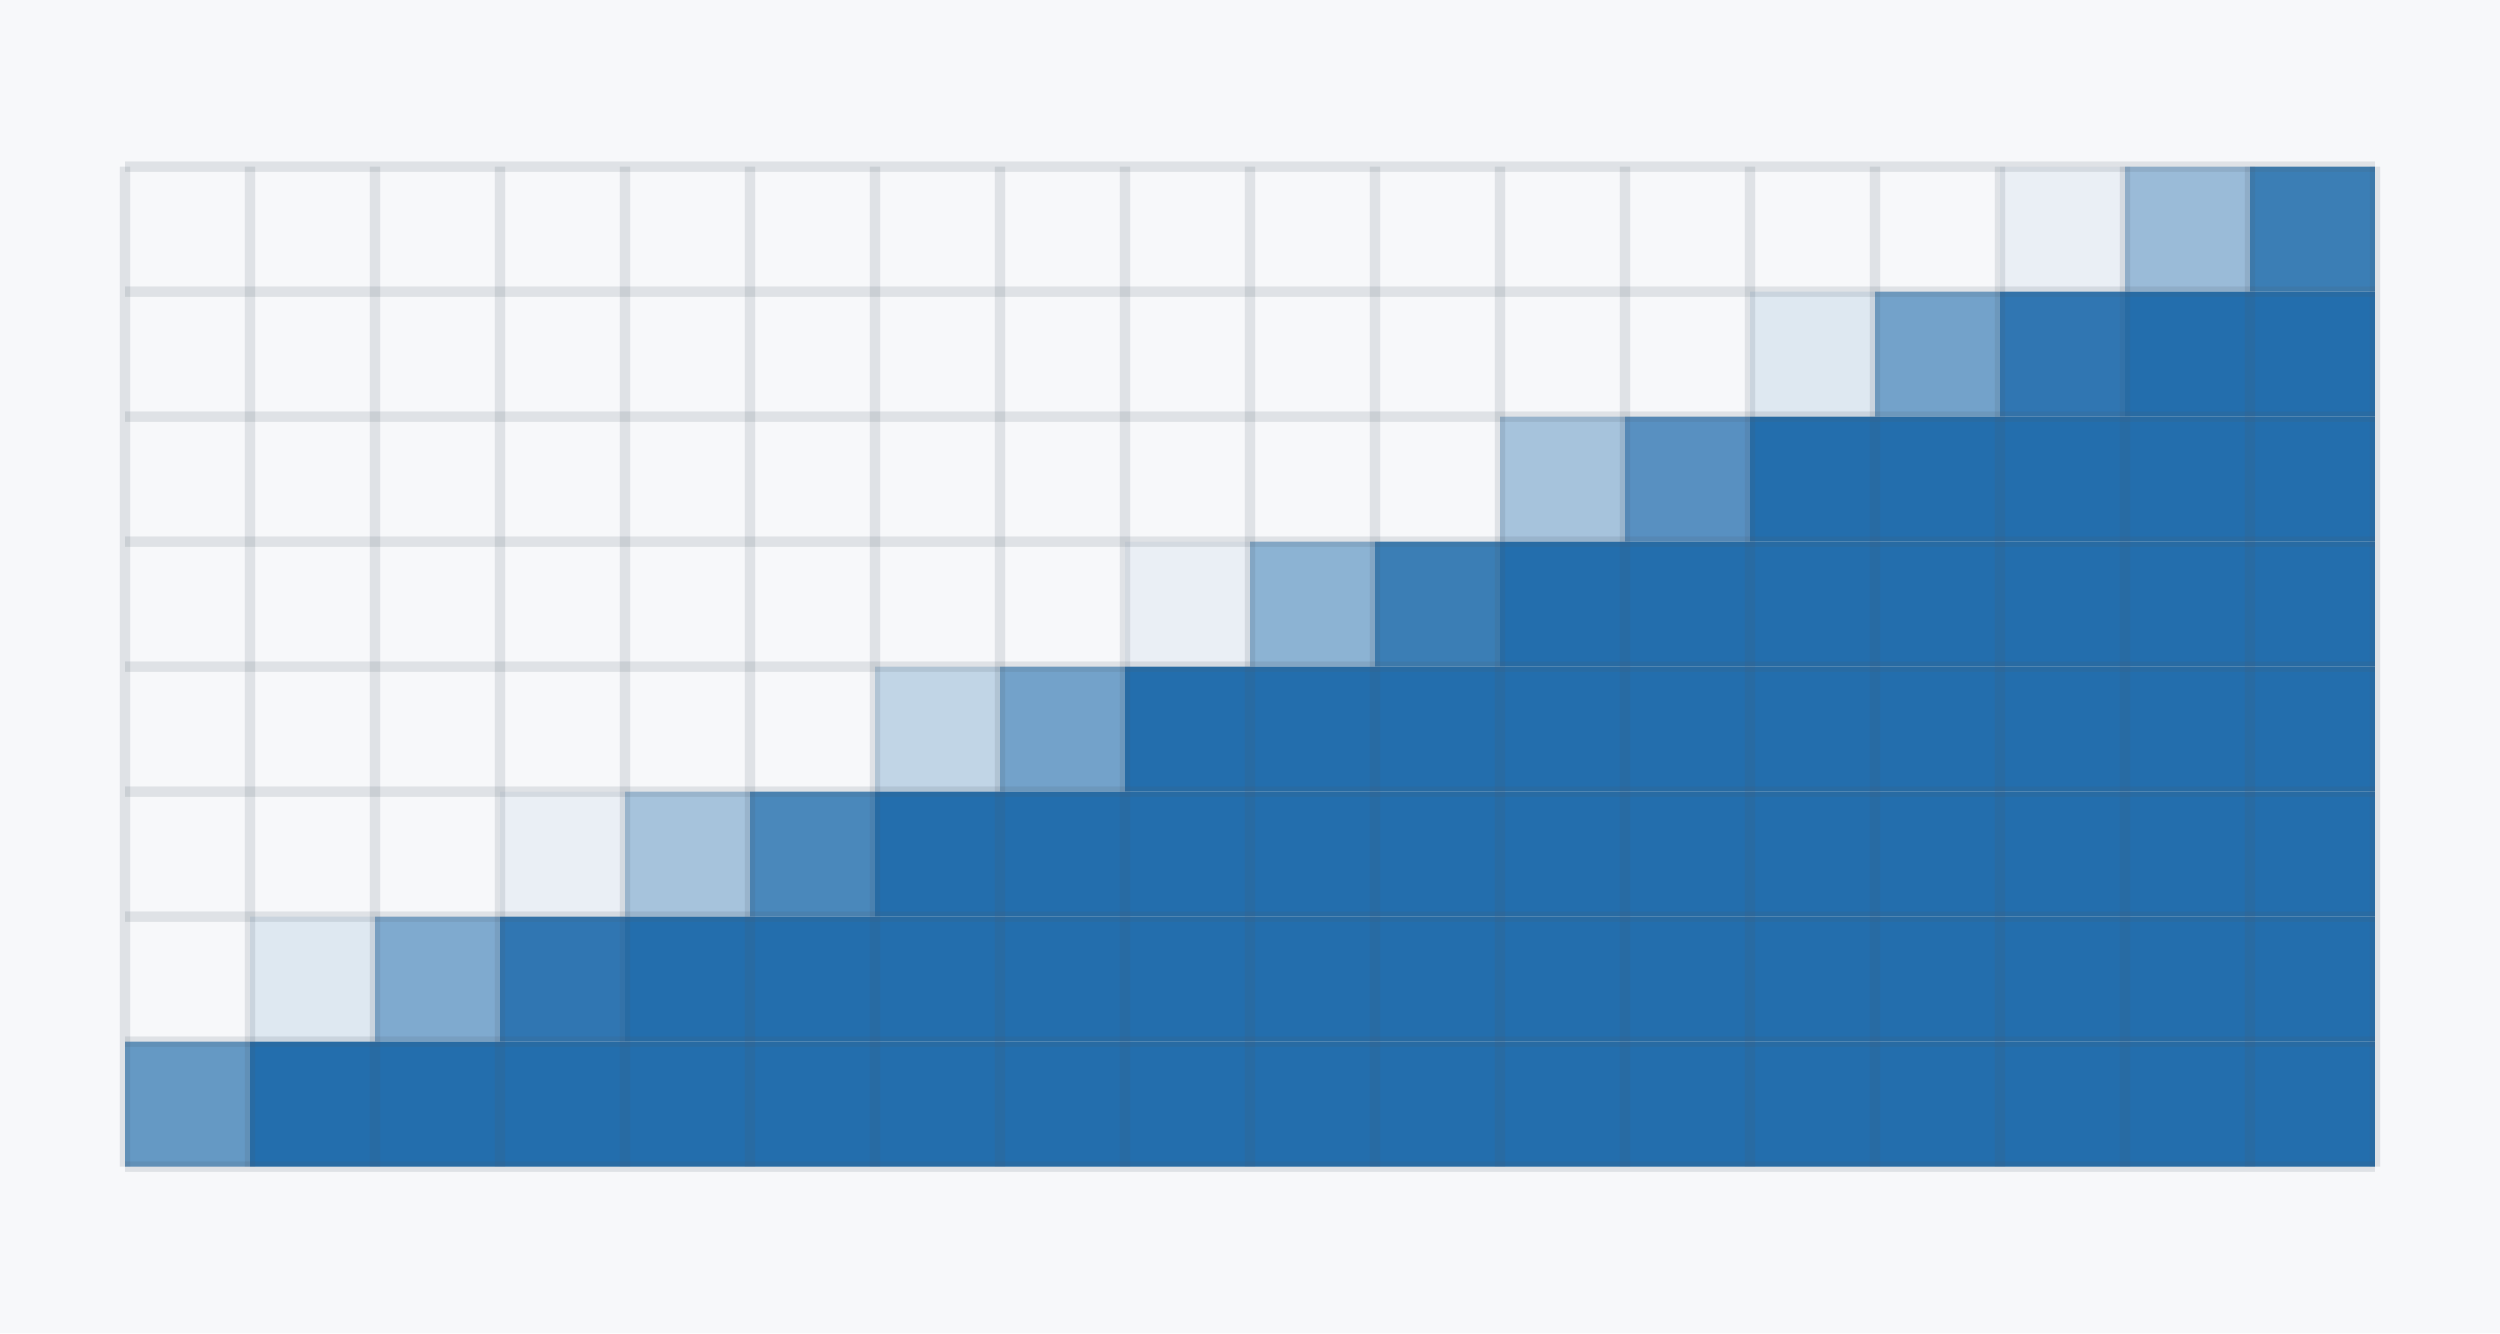
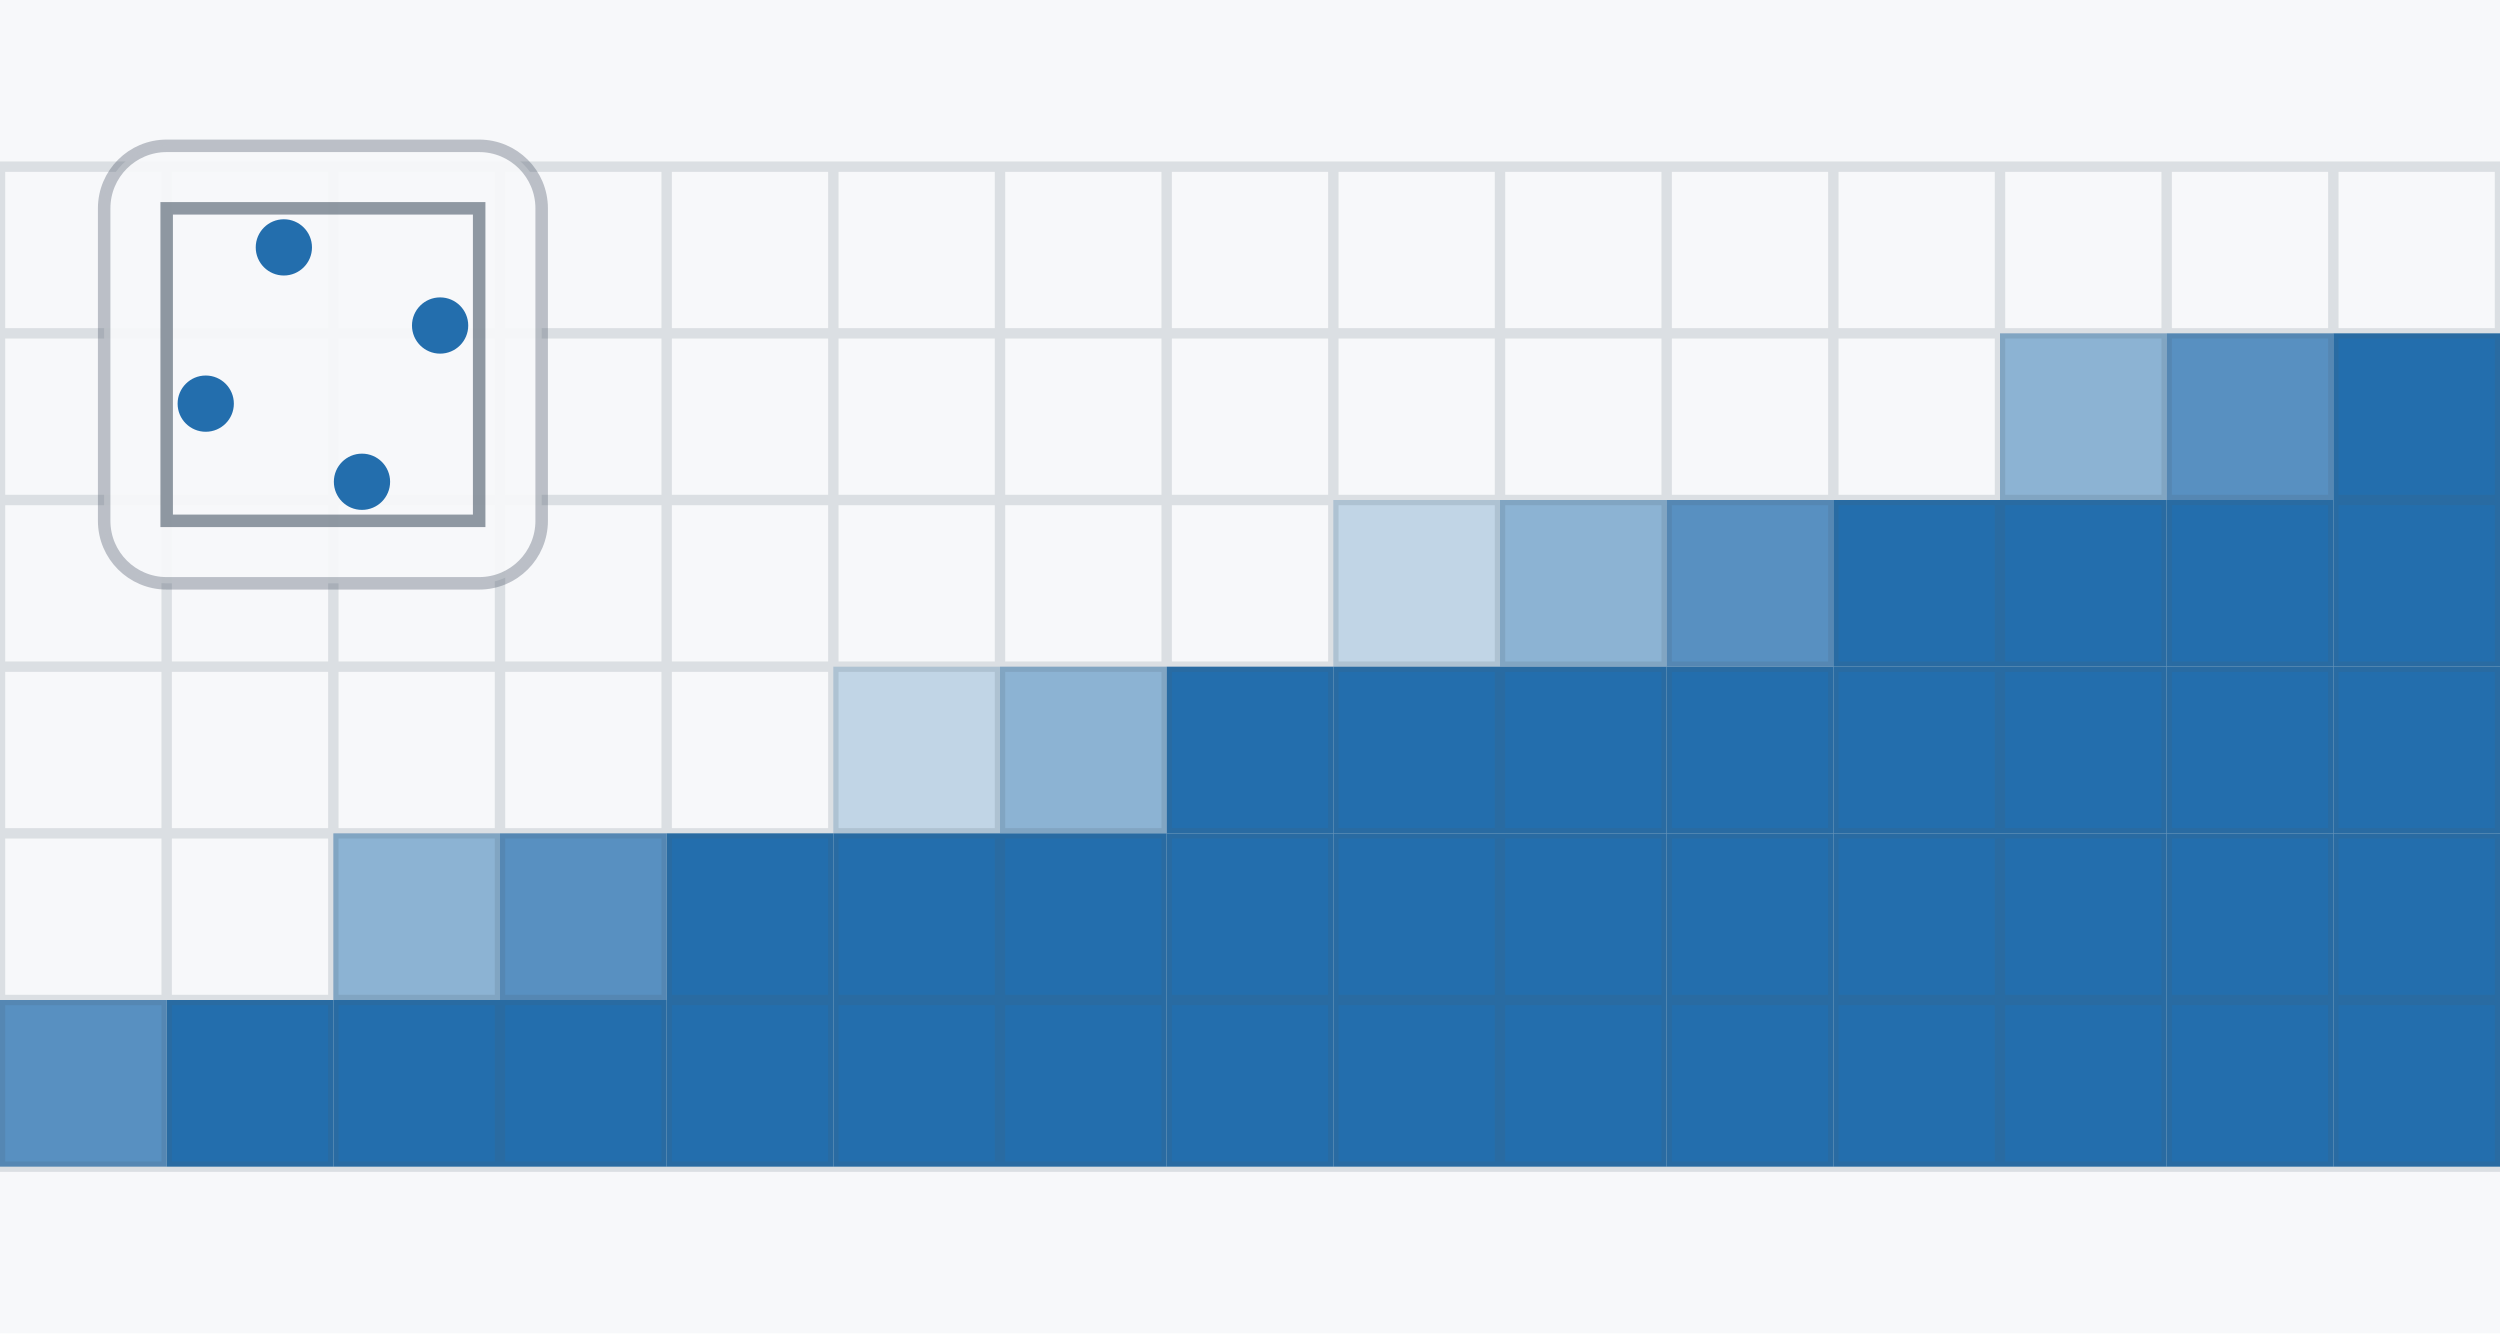
<svg xmlns="http://www.w3.org/2000/svg" viewBox="0 0 120 64" width="120" height="64">
  <rect width="120" height="64" fill="#F7F8FA" />
-   <rect x="96" y="8" width="6" height="6" fill="#236EAD" fill-opacity="0.06" />
-   <rect x="102" y="8" width="6" height="6" fill="#236EAD" fill-opacity="0.44" />
-   <rect x="108" y="8" width="6" height="6" fill="#236EAD" fill-opacity="0.88" />
-   <rect x="84" y="14" width="6" height="6" fill="#236EAD" fill-opacity="0.12" />
-   <rect x="90" y="14" width="6" height="6" fill="#236EAD" fill-opacity="0.62" />
-   <rect x="96" y="14" width="6" height="6" fill="#236EAD" fill-opacity="0.94" />
-   <rect x="102" y="14" width="6" height="6" fill="#236EAD" fill-opacity="1.00" />
-   <rect x="108" y="14" width="6" height="6" fill="#236EAD" fill-opacity="1.00" />
-   <rect x="72" y="20" width="6" height="6" fill="#236EAD" fill-opacity="0.38" />
-   <rect x="78" y="20" width="6" height="6" fill="#236EAD" fill-opacity="0.75" />
-   <rect x="84" y="20" width="6" height="6" fill="#236EAD" fill-opacity="1.00" />
-   <rect x="90" y="20" width="6" height="6" fill="#236EAD" fill-opacity="1.00" />
-   <rect x="96" y="20" width="6" height="6" fill="#236EAD" fill-opacity="1.00" />
-   <rect x="102" y="20" width="6" height="6" fill="#236EAD" fill-opacity="1.00" />
-   <rect x="108" y="20" width="6" height="6" fill="#236EAD" fill-opacity="1.00" />
-   <rect x="54" y="26" width="6" height="6" fill="#236EAD" fill-opacity="0.06" />
-   <rect x="60" y="26" width="6" height="6" fill="#236EAD" fill-opacity="0.50" />
-   <rect x="66" y="26" width="6" height="6" fill="#236EAD" fill-opacity="0.88" />
-   <rect x="72" y="26" width="6" height="6" fill="#236EAD" fill-opacity="1.00" />
-   <rect x="78" y="26" width="6" height="6" fill="#236EAD" fill-opacity="1.00" />
-   <rect x="84" y="26" width="6" height="6" fill="#236EAD" fill-opacity="1.00" />
-   <rect x="90" y="26" width="6" height="6" fill="#236EAD" fill-opacity="1.00" />
-   <rect x="96" y="26" width="6" height="6" fill="#236EAD" fill-opacity="1.00" />
-   <rect x="102" y="26" width="6" height="6" fill="#236EAD" fill-opacity="1.00" />
-   <rect x="108" y="26" width="6" height="6" fill="#236EAD" fill-opacity="1.00" />
-   <rect x="42" y="32" width="6" height="6" fill="#236EAD" fill-opacity="0.25" />
-   <rect x="48" y="32" width="6" height="6" fill="#236EAD" fill-opacity="0.62" />
-   <rect x="54" y="32" width="6" height="6" fill="#236EAD" fill-opacity="1.00" />
-   <rect x="60" y="32" width="6" height="6" fill="#236EAD" fill-opacity="1.00" />
-   <rect x="66" y="32" width="6" height="6" fill="#236EAD" fill-opacity="1.00" />
-   <rect x="72" y="32" width="6" height="6" fill="#236EAD" fill-opacity="1.00" />
-   <rect x="78" y="32" width="6" height="6" fill="#236EAD" fill-opacity="1.00" />
-   <rect x="84" y="32" width="6" height="6" fill="#236EAD" fill-opacity="1.00" />
-   <rect x="90" y="32" width="6" height="6" fill="#236EAD" fill-opacity="1.00" />
-   <rect x="96" y="32" width="6" height="6" fill="#236EAD" fill-opacity="1.00" />
-   <rect x="102" y="32" width="6" height="6" fill="#236EAD" fill-opacity="1.00" />
-   <rect x="108" y="32" width="6" height="6" fill="#236EAD" fill-opacity="1.00" />
-   <rect x="24" y="38" width="6" height="6" fill="#236EAD" fill-opacity="0.06" />
-   <rect x="30" y="38" width="6" height="6" fill="#236EAD" fill-opacity="0.38" />
-   <rect x="36" y="38" width="6" height="6" fill="#236EAD" fill-opacity="0.81" />
-   <rect x="42" y="38" width="6" height="6" fill="#236EAD" fill-opacity="1.00" />
-   <rect x="48" y="38" width="6" height="6" fill="#236EAD" fill-opacity="1.00" />
-   <rect x="54" y="38" width="6" height="6" fill="#236EAD" fill-opacity="1.00" />
-   <rect x="60" y="38" width="6" height="6" fill="#236EAD" fill-opacity="1.00" />
-   <rect x="66" y="38" width="6" height="6" fill="#236EAD" fill-opacity="1.00" />
-   <rect x="72" y="38" width="6" height="6" fill="#236EAD" fill-opacity="1.00" />
-   <rect x="78" y="38" width="6" height="6" fill="#236EAD" fill-opacity="1.00" />
-   <rect x="84" y="38" width="6" height="6" fill="#236EAD" fill-opacity="1.00" />
-   <rect x="90" y="38" width="6" height="6" fill="#236EAD" fill-opacity="1.00" />
-   <rect x="96" y="38" width="6" height="6" fill="#236EAD" fill-opacity="1.00" />
-   <rect x="102" y="38" width="6" height="6" fill="#236EAD" fill-opacity="1.00" />
-   <rect x="108" y="38" width="6" height="6" fill="#236EAD" fill-opacity="1.00" />
-   <rect x="12" y="44" width="6" height="6" fill="#236EAD" fill-opacity="0.12" />
-   <rect x="18" y="44" width="6" height="6" fill="#236EAD" fill-opacity="0.56" />
-   <rect x="24" y="44" width="6" height="6" fill="#236EAD" fill-opacity="0.94" />
-   <rect x="30" y="44" width="6" height="6" fill="#236EAD" fill-opacity="1.00" />
-   <rect x="36" y="44" width="6" height="6" fill="#236EAD" fill-opacity="1.00" />
-   <rect x="42" y="44" width="6" height="6" fill="#236EAD" fill-opacity="1.00" />
-   <rect x="48" y="44" width="6" height="6" fill="#236EAD" fill-opacity="1.00" />
-   <rect x="54" y="44" width="6" height="6" fill="#236EAD" fill-opacity="1.00" />
-   <rect x="60" y="44" width="6" height="6" fill="#236EAD" fill-opacity="1.00" />
-   <rect x="66" y="44" width="6" height="6" fill="#236EAD" fill-opacity="1.00" />
-   <rect x="72" y="44" width="6" height="6" fill="#236EAD" fill-opacity="1.00" />
-   <rect x="78" y="44" width="6" height="6" fill="#236EAD" fill-opacity="1.00" />
-   <rect x="84" y="44" width="6" height="6" fill="#236EAD" fill-opacity="1.00" />
-   <rect x="90" y="44" width="6" height="6" fill="#236EAD" fill-opacity="1.00" />
-   <rect x="96" y="44" width="6" height="6" fill="#236EAD" fill-opacity="1.00" />
-   <rect x="102" y="44" width="6" height="6" fill="#236EAD" fill-opacity="1.00" />
-   <rect x="108" y="44" width="6" height="6" fill="#236EAD" fill-opacity="1.00" />
-   <rect x="6" y="50" width="6" height="6" fill="#236EAD" fill-opacity="0.69" />
-   <rect x="12" y="50" width="6" height="6" fill="#236EAD" fill-opacity="1.00" />
-   <rect x="18" y="50" width="6" height="6" fill="#236EAD" fill-opacity="1.00" />
-   <rect x="24" y="50" width="6" height="6" fill="#236EAD" fill-opacity="1.00" />
-   <rect x="30" y="50" width="6" height="6" fill="#236EAD" fill-opacity="1.00" />
-   <rect x="36" y="50" width="6" height="6" fill="#236EAD" fill-opacity="1.00" />
-   <rect x="42" y="50" width="6" height="6" fill="#236EAD" fill-opacity="1.00" />
-   <rect x="48" y="50" width="6" height="6" fill="#236EAD" fill-opacity="1.00" />
-   <rect x="54" y="50" width="6" height="6" fill="#236EAD" fill-opacity="1.00" />
-   <rect x="60" y="50" width="6" height="6" fill="#236EAD" fill-opacity="1.00" />
-   <rect x="66" y="50" width="6" height="6" fill="#236EAD" fill-opacity="1.00" />
-   <rect x="72" y="50" width="6" height="6" fill="#236EAD" fill-opacity="1.00" />
-   <rect x="78" y="50" width="6" height="6" fill="#236EAD" fill-opacity="1.00" />
-   <rect x="84" y="50" width="6" height="6" fill="#236EAD" fill-opacity="1.00" />
-   <rect x="90" y="50" width="6" height="6" fill="#236EAD" fill-opacity="1.00" />
-   <rect x="96" y="50" width="6" height="6" fill="#236EAD" fill-opacity="1.00" />
-   <rect x="102" y="50" width="6" height="6" fill="#236EAD" fill-opacity="1.00" />
-   <rect x="108" y="50" width="6" height="6" fill="#236EAD" fill-opacity="1.00" />
-   <path d="M6 8v48" stroke="#4A5868" stroke-opacity=".14" stroke-width=".5" />
-   <path d="M12 8v48" stroke="#4A5868" stroke-opacity=".14" stroke-width=".5" />
-   <path d="M18 8v48" stroke="#4A5868" stroke-opacity=".14" stroke-width=".5" />
-   <path d="M24 8v48" stroke="#4A5868" stroke-opacity=".14" stroke-width=".5" />
-   <path d="M30 8v48" stroke="#4A5868" stroke-opacity=".14" stroke-width=".5" />
-   <path d="M36 8v48" stroke="#4A5868" stroke-opacity=".14" stroke-width=".5" />
-   <path d="M42 8v48" stroke="#4A5868" stroke-opacity=".14" stroke-width=".5" />
-   <path d="M48 8v48" stroke="#4A5868" stroke-opacity=".14" stroke-width=".5" />
-   <path d="M54 8v48" stroke="#4A5868" stroke-opacity=".14" stroke-width=".5" />
-   <path d="M60 8v48" stroke="#4A5868" stroke-opacity=".14" stroke-width=".5" />
-   <path d="M66 8v48" stroke="#4A5868" stroke-opacity=".14" stroke-width=".5" />
-   <path d="M72 8v48" stroke="#4A5868" stroke-opacity=".14" stroke-width=".5" />
-   <path d="M78 8v48" stroke="#4A5868" stroke-opacity=".14" stroke-width=".5" />
-   <path d="M84 8v48" stroke="#4A5868" stroke-opacity=".14" stroke-width=".5" />
-   <path d="M90 8v48" stroke="#4A5868" stroke-opacity=".14" stroke-width=".5" />
-   <path d="M96 8v48" stroke="#4A5868" stroke-opacity=".14" stroke-width=".5" />
-   <path d="M102 8v48" stroke="#4A5868" stroke-opacity=".14" stroke-width=".5" />
-   <path d="M108 8v48" stroke="#4A5868" stroke-opacity=".14" stroke-width=".5" />
-   <path d="M114 8v48" stroke="#4A5868" stroke-opacity=".14" stroke-width=".5" />
-   <path d="M6 8h108" stroke="#4A5868" stroke-opacity=".14" stroke-width=".5" />
-   <path d="M6 14h108" stroke="#4A5868" stroke-opacity=".14" stroke-width=".5" />
-   <path d="M6 20h108" stroke="#4A5868" stroke-opacity=".14" stroke-width=".5" />
-   <path d="M6 26h108" stroke="#4A5868" stroke-opacity=".14" stroke-width=".5" />
-   <path d="M6 32h108" stroke="#4A5868" stroke-opacity=".14" stroke-width=".5" />
-   <path d="M6 38h108" stroke="#4A5868" stroke-opacity=".14" stroke-width=".5" />
-   <path d="M6 44h108" stroke="#4A5868" stroke-opacity=".14" stroke-width=".5" />
-   <path d="M6 50h108" stroke="#4A5868" stroke-opacity=".14" stroke-width=".5" />
-   <path d="M6 56h108" stroke="#4A5868" stroke-opacity=".14" stroke-width=".5" />
+   <rect x="96" y="16" width="8" height="8" fill="#236EAD" fill-opacity="0.500" />
+   <rect x="104" y="16" width="8" height="8" fill="#236EAD" fill-opacity="0.750" />
+   <rect x="112" y="16" width="8" height="8" fill="#236EAD" fill-opacity="1.000" />
+   <rect x="64" y="24" width="8" height="8" fill="#236EAD" fill-opacity="0.250" />
+   <rect x="72" y="24" width="8" height="8" fill="#236EAD" fill-opacity="0.500" />
+   <rect x="80" y="24" width="8" height="8" fill="#236EAD" fill-opacity="0.750" />
+   <rect x="88" y="24" width="8" height="8" fill="#236EAD" fill-opacity="1.000" />
+   <rect x="96" y="24" width="8" height="8" fill="#236EAD" fill-opacity="1.000" />
+   <rect x="104" y="24" width="8" height="8" fill="#236EAD" fill-opacity="1.000" />
+   <rect x="112" y="24" width="8" height="8" fill="#236EAD" fill-opacity="1.000" />
+   <rect x="40" y="32" width="8" height="8" fill="#236EAD" fill-opacity="0.250" />
+   <rect x="48" y="32" width="8" height="8" fill="#236EAD" fill-opacity="0.500" />
+   <rect x="56" y="32" width="8" height="8" fill="#236EAD" fill-opacity="1.000" />
+   <rect x="64" y="32" width="8" height="8" fill="#236EAD" fill-opacity="1.000" />
+   <rect x="72" y="32" width="8" height="8" fill="#236EAD" fill-opacity="1.000" />
+   <rect x="80" y="32" width="8" height="8" fill="#236EAD" fill-opacity="1.000" />
+   <rect x="88" y="32" width="8" height="8" fill="#236EAD" fill-opacity="1.000" />
+   <rect x="96" y="32" width="8" height="8" fill="#236EAD" fill-opacity="1.000" />
+   <rect x="104" y="32" width="8" height="8" fill="#236EAD" fill-opacity="1.000" />
+   <rect x="112" y="32" width="8" height="8" fill="#236EAD" fill-opacity="1.000" />
+   <rect x="16" y="40" width="8" height="8" fill="#236EAD" fill-opacity="0.500" />
+   <rect x="24" y="40" width="8" height="8" fill="#236EAD" fill-opacity="0.750" />
+   <rect x="32" y="40" width="8" height="8" fill="#236EAD" fill-opacity="1.000" />
+   <rect x="40" y="40" width="8" height="8" fill="#236EAD" fill-opacity="1.000" />
+   <rect x="48" y="40" width="8" height="8" fill="#236EAD" fill-opacity="1.000" />
+   <rect x="56" y="40" width="8" height="8" fill="#236EAD" fill-opacity="1.000" />
+   <rect x="64" y="40" width="8" height="8" fill="#236EAD" fill-opacity="1.000" />
+   <rect x="72" y="40" width="8" height="8" fill="#236EAD" fill-opacity="1.000" />
+   <rect x="80" y="40" width="8" height="8" fill="#236EAD" fill-opacity="1.000" />
+   <rect x="88" y="40" width="8" height="8" fill="#236EAD" fill-opacity="1.000" />
+   <rect x="96" y="40" width="8" height="8" fill="#236EAD" fill-opacity="1.000" />
+   <rect x="104" y="40" width="8" height="8" fill="#236EAD" fill-opacity="1.000" />
+   <rect x="112" y="40" width="8" height="8" fill="#236EAD" fill-opacity="1.000" />
+   <rect x="0" y="48" width="8" height="8" fill="#236EAD" fill-opacity="0.750" />
+   <rect x="8" y="48" width="8" height="8" fill="#236EAD" fill-opacity="1.000" />
+   <rect x="16" y="48" width="8" height="8" fill="#236EAD" fill-opacity="1.000" />
+   <rect x="24" y="48" width="8" height="8" fill="#236EAD" fill-opacity="1.000" />
+   <rect x="32" y="48" width="8" height="8" fill="#236EAD" fill-opacity="1.000" />
+   <rect x="40" y="48" width="8" height="8" fill="#236EAD" fill-opacity="1.000" />
+   <rect x="48" y="48" width="8" height="8" fill="#236EAD" fill-opacity="1.000" />
+   <rect x="56" y="48" width="8" height="8" fill="#236EAD" fill-opacity="1.000" />
+   <rect x="64" y="48" width="8" height="8" fill="#236EAD" fill-opacity="1.000" />
+   <rect x="72" y="48" width="8" height="8" fill="#236EAD" fill-opacity="1.000" />
+   <rect x="80" y="48" width="8" height="8" fill="#236EAD" fill-opacity="1.000" />
+   <rect x="88" y="48" width="8" height="8" fill="#236EAD" fill-opacity="1.000" />
+   <rect x="96" y="48" width="8" height="8" fill="#236EAD" fill-opacity="1.000" />
+   <rect x="104" y="48" width="8" height="8" fill="#236EAD" fill-opacity="1.000" />
+   <rect x="112" y="48" width="8" height="8" fill="#236EAD" fill-opacity="1.000" />
+   <path d="M0 8v48M8 8v48M16 8v48M24 8v48M32 8v48M40 8v48M48 8v48M56 8v48M64 8v48M72 8v48M80 8v48M88 8v48M96 8v48M104 8v48M112 8v48M120 8v48M0 8h120M0 16h120M0 24h120M0 32h120M0 40h120M0 48h120M0 56h120" stroke="#4A5868" stroke-opacity=".16" stroke-width=".5" fill="none" />
+   <rect x="5" y="7" width="21" height="21" rx="3" fill="#F7F8FA" fill-opacity=".92" stroke="#4A5868" stroke-opacity=".35" stroke-width=".6" />
+   <rect x="8" y="10" width="15" height="15" fill="none" stroke="#4A5868" stroke-opacity=".6" stroke-width=".6" />
+   <circle cx="13.625" cy="11.875" r="1.35" fill="#236EAD" />
+   <circle cx="21.125" cy="15.625" r="1.35" fill="#236EAD" />
+   <circle cx="9.875" cy="19.375" r="1.35" fill="#236EAD" />
+   <circle cx="17.375" cy="23.125" r="1.35" fill="#236EAD" />
</svg>
